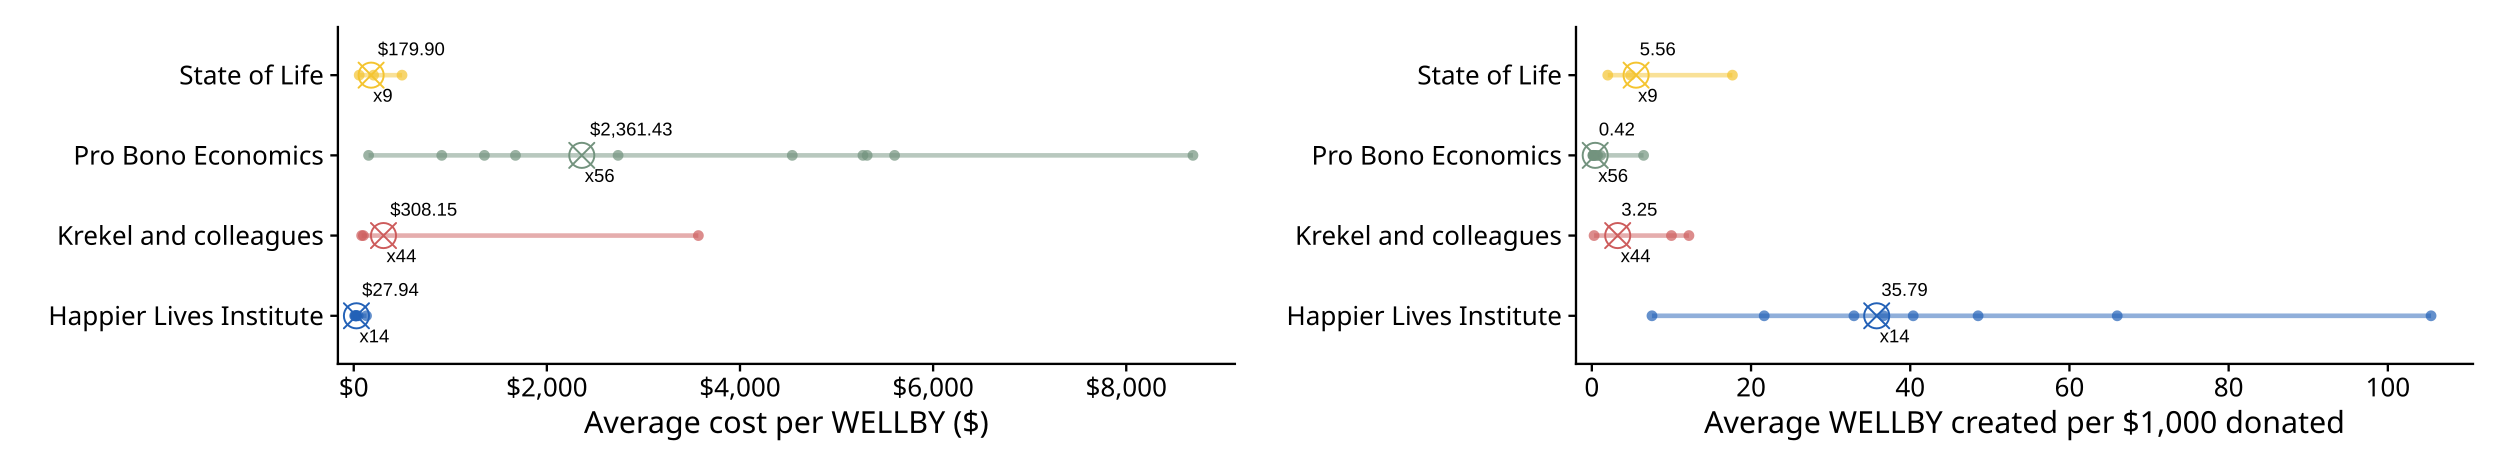
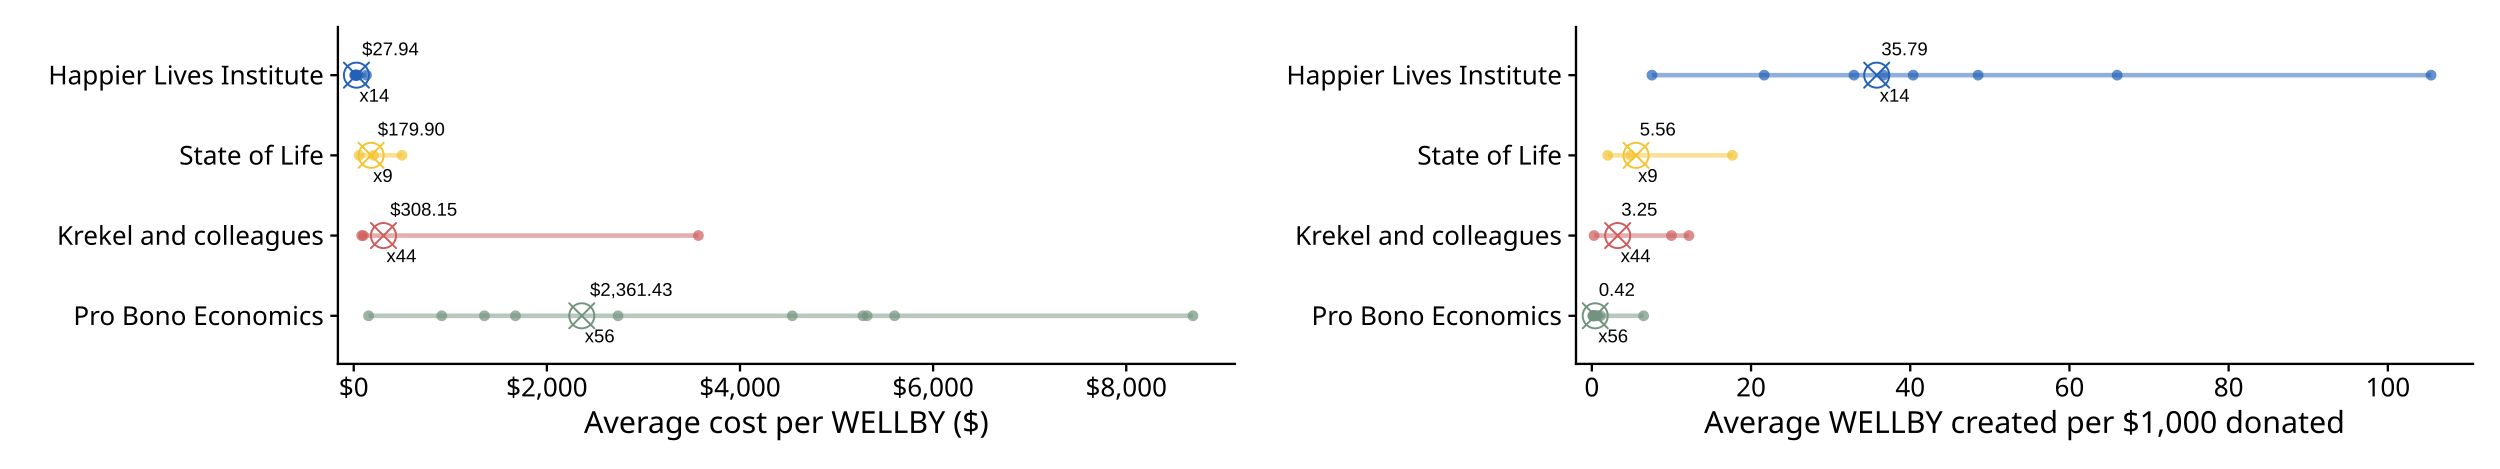
<svg xmlns="http://www.w3.org/2000/svg" role="img" aria-labelledby="evaluators_double-title" width="100%" viewBox="0 0 1152.00 216.00">
  <g class="svglite">
    <defs>
      <style type="text/css">
    .svglite line, .svglite polyline, .svglite polygon, .svglite path, .svglite rect, .svglite circle {
      fill: none;
      stroke: #000000;
      stroke-linecap: round;
      stroke-linejoin: round;
      stroke-miterlimit: 10.00;
    }
    .svglite text {
      white-space: pre;
    }
    .svglite g.glyphgroup path {
      fill: inherit;
      stroke: none;
    }
  </style>
    </defs>
    <rect width="100%" height="100%" style="stroke: none; fill: #FFFFFF;" />
    <defs>
      <clipPath id="cpMC4wMHwxMTUyLjAwfDAuMDB8MjE2LjAw">
        <rect x="0.00" y="0.00" width="1152.00" height="216.00" />
      </clipPath>
    </defs>
    <g clip-path="url(#cpMC4wMHwxMTUyLjAwfDAuMDB8MjE2LjAw)">
      <rect x="0.00" y="0.00" width="1152.00" height="216.00" style="stroke-width: 1.07; stroke: #FFFFFF; fill: #FFFFFF;" />
    </g>
    <defs>
      <clipPath id="cpMTU1LjcwfDExMzkuNTV8MTIuNDV8MTY3LjY5">
        <rect x="155.70" y="12.45" width="983.85" height="155.24" />
      </clipPath>
    </defs>
    <g clip-path="url(#cpMTU1LjcwfDExMzkuNTV8MTIuNDV8MTY3LjY5)">
</g>
    <g clip-path="url(#cpMC4wMHwxMTUyLjAwfDAuMDB8MjE2LjAw)">
</g>
    <defs>
      <clipPath id="cpNS40OHw1NzYuMDB8NS40OHwyMTAuNTI=">
        <rect x="5.48" y="5.48" width="570.52" height="205.04" />
      </clipPath>
    </defs>
    <g clip-path="url(#cpNS40OHw1NzYuMDB8NS40OHwyMTAuNTI=)">
      <rect x="5.48" y="5.48" width="570.52" height="205.04" style="stroke-width: 1.07; stroke: none; fill: #FFFFFF;" />
    </g>
    <g clip-path="url(#cpMC4wMHwxMTUyLjAwfDAuMDB8MjE2LjAw)">
</g>
    <defs>
      <clipPath id="cpNTc2LjAwfDExNDYuNTJ8NS40OHwyMTAuNTI=">
        <rect x="576.00" y="5.48" width="570.52" height="205.04" />
      </clipPath>
    </defs>
    <g clip-path="url(#cpNTc2LjAwfDExNDYuNTJ8NS40OHwyMTAuNTI=)">
      <rect x="576.00" y="5.48" width="570.52" height="205.04" style="stroke-width: 1.07; stroke: none; fill: #FFFFFF;" />
    </g>
    <g clip-path="url(#cpMC4wMHwxMTUyLjAwfDAuMDB8MjE2LjAw)">
</g>
    <defs>
      <clipPath id="cpMTU1LjcwfDU2OS4wM3wxMi40NXwxNjcuNjk=">
        <rect x="155.70" y="12.45" width="413.33" height="155.24" />
      </clipPath>
    </defs>
    <g clip-path="url(#cpMTU1LjcwfDU2OS4wM3wxMi40NXwxNjcuNjk=)">
      <rect x="155.70" y="12.45" width="413.33" height="155.24" style="stroke-width: 1.07; stroke: none; fill: #FFFFFF;" />
-       <circle cx="163.42" cy="145.52" r="2.49" style="stroke-width: 0.90; stroke: none; fill: #2361B7; fill-opacity: 0.70;" />
-       <circle cx="163.68" cy="145.52" r="2.49" style="stroke-width: 0.90; stroke: none; fill: #2361B7; fill-opacity: 0.70;" />
-       <circle cx="163.92" cy="145.52" r="2.49" style="stroke-width: 0.90; stroke: none; fill: #2361B7; fill-opacity: 0.70;" />
-       <circle cx="164.10" cy="145.52" r="2.49" style="stroke-width: 0.90; stroke: none; fill: #2361B7; fill-opacity: 0.70;" />
-       <circle cx="164.22" cy="145.52" r="2.49" style="stroke-width: 0.90; stroke: none; fill: #2361B7; fill-opacity: 0.70;" />
-       <circle cx="164.35" cy="145.52" r="2.49" style="stroke-width: 0.90; stroke: none; fill: #2361B7; fill-opacity: 0.70;" />
-       <circle cx="165.06" cy="145.52" r="2.49" style="stroke-width: 0.90; stroke: none; fill: #2361B7; fill-opacity: 0.70;" />
-       <circle cx="165.52" cy="34.63" r="2.49" style="stroke-width: 0.90; stroke: none; fill: #F4C430; fill-opacity: 0.70;" />
+       <circle cx="163.42" cy="34.63" r="2.49" style="stroke-width: 0.90; stroke: none; fill: #2361B7; fill-opacity: 0.70;" />
+       <circle cx="163.68" cy="34.63" r="2.49" style="stroke-width: 0.90; stroke: none; fill: #2361B7; fill-opacity: 0.70;" />
+       <circle cx="163.92" cy="34.63" r="2.49" style="stroke-width: 0.90; stroke: none; fill: #2361B7; fill-opacity: 0.70;" />
+       <circle cx="164.10" cy="34.63" r="2.49" style="stroke-width: 0.90; stroke: none; fill: #2361B7; fill-opacity: 0.70;" />
+       <circle cx="164.22" cy="34.63" r="2.49" style="stroke-width: 0.90; stroke: none; fill: #2361B7; fill-opacity: 0.70;" />
+       <circle cx="164.35" cy="34.63" r="2.49" style="stroke-width: 0.90; stroke: none; fill: #2361B7; fill-opacity: 0.70;" />
+       <circle cx="165.06" cy="34.63" r="2.49" style="stroke-width: 0.90; stroke: none; fill: #2361B7; fill-opacity: 0.70;" />
+       <circle cx="165.52" cy="71.59" r="2.49" style="stroke-width: 0.90; stroke: none; fill: #F4C430; fill-opacity: 0.70;" />
      <circle cx="166.65" cy="108.55" r="2.49" style="stroke-width: 0.90; stroke: none; fill: #CD5C5C; fill-opacity: 0.70;" />
      <circle cx="167.45" cy="108.55" r="2.49" style="stroke-width: 0.90; stroke: none; fill: #CD5C5C; fill-opacity: 0.70;" />
-       <circle cx="168.89" cy="145.52" r="2.49" style="stroke-width: 0.90; stroke: none; fill: #2361B7; fill-opacity: 0.70;" />
-       <circle cx="169.85" cy="71.59" r="2.49" style="stroke-width: 0.90; stroke: none; fill: #73937E; fill-opacity: 0.70;" />
-       <circle cx="172.15" cy="34.63" r="2.49" style="stroke-width: 0.90; stroke: none; fill: #F4C430; fill-opacity: 0.70;" />
-       <circle cx="185.25" cy="34.63" r="2.49" style="stroke-width: 0.90; stroke: none; fill: #F4C430; fill-opacity: 0.70;" />
-       <circle cx="203.56" cy="71.59" r="2.49" style="stroke-width: 0.90; stroke: none; fill: #73937E; fill-opacity: 0.70;" />
-       <circle cx="223.22" cy="71.59" r="2.49" style="stroke-width: 0.90; stroke: none; fill: #73937E; fill-opacity: 0.70;" />
-       <circle cx="237.53" cy="71.59" r="2.49" style="stroke-width: 0.90; stroke: none; fill: #73937E; fill-opacity: 0.70;" />
-       <circle cx="284.81" cy="71.59" r="2.49" style="stroke-width: 0.90; stroke: none; fill: #73937E; fill-opacity: 0.70;" />
+       <circle cx="168.89" cy="34.63" r="2.49" style="stroke-width: 0.90; stroke: none; fill: #2361B7; fill-opacity: 0.70;" />
+       <circle cx="169.85" cy="145.52" r="2.49" style="stroke-width: 0.90; stroke: none; fill: #73937E; fill-opacity: 0.70;" />
+       <circle cx="172.15" cy="71.59" r="2.49" style="stroke-width: 0.90; stroke: none; fill: #F4C430; fill-opacity: 0.70;" />
+       <circle cx="185.25" cy="71.59" r="2.49" style="stroke-width: 0.90; stroke: none; fill: #F4C430; fill-opacity: 0.70;" />
+       <circle cx="203.56" cy="145.52" r="2.49" style="stroke-width: 0.90; stroke: none; fill: #73937E; fill-opacity: 0.70;" />
+       <circle cx="223.22" cy="145.52" r="2.49" style="stroke-width: 0.90; stroke: none; fill: #73937E; fill-opacity: 0.70;" />
+       <circle cx="237.53" cy="145.52" r="2.49" style="stroke-width: 0.90; stroke: none; fill: #73937E; fill-opacity: 0.70;" />
+       <circle cx="284.81" cy="145.52" r="2.49" style="stroke-width: 0.90; stroke: none; fill: #73937E; fill-opacity: 0.70;" />
      <circle cx="321.81" cy="108.55" r="2.49" style="stroke-width: 0.90; stroke: none; fill: #CD5C5C; fill-opacity: 0.70;" />
-       <circle cx="365.07" cy="71.59" r="2.49" style="stroke-width: 0.90; stroke: none; fill: #73937E; fill-opacity: 0.70;" />
-       <circle cx="397.64" cy="71.59" r="2.49" style="stroke-width: 0.90; stroke: none; fill: #73937E; fill-opacity: 0.70;" />
-       <circle cx="399.58" cy="71.59" r="2.49" style="stroke-width: 0.90; stroke: none; fill: #73937E; fill-opacity: 0.70;" />
-       <circle cx="412.23" cy="71.59" r="2.49" style="stroke-width: 0.90; stroke: none; fill: #73937E; fill-opacity: 0.70;" />
-       <circle cx="549.71" cy="71.59" r="2.49" style="stroke-width: 0.90; stroke: none; fill: #73937E; fill-opacity: 0.70;" />
-       <line x1="163.42" y1="145.52" x2="168.89" y2="145.52" style="stroke-width: 2.13; stroke: #2361B7; stroke-opacity: 0.50; stroke-linecap: butt;" />
-       <line x1="165.52" y1="34.63" x2="185.25" y2="34.63" style="stroke-width: 2.13; stroke: #F4C430; stroke-opacity: 0.50; stroke-linecap: butt;" />
+       <circle cx="365.07" cy="145.52" r="2.49" style="stroke-width: 0.90; stroke: none; fill: #73937E; fill-opacity: 0.70;" />
+       <circle cx="397.64" cy="145.52" r="2.49" style="stroke-width: 0.90; stroke: none; fill: #73937E; fill-opacity: 0.70;" />
+       <circle cx="399.58" cy="145.52" r="2.49" style="stroke-width: 0.90; stroke: none; fill: #73937E; fill-opacity: 0.70;" />
+       <circle cx="412.23" cy="145.52" r="2.49" style="stroke-width: 0.90; stroke: none; fill: #73937E; fill-opacity: 0.70;" />
+       <circle cx="549.71" cy="145.52" r="2.49" style="stroke-width: 0.90; stroke: none; fill: #73937E; fill-opacity: 0.70;" />
+       <line x1="163.42" y1="34.63" x2="168.89" y2="34.63" style="stroke-width: 2.13; stroke: #2361B7; stroke-opacity: 0.50; stroke-linecap: butt;" />
+       <line x1="165.52" y1="71.59" x2="185.25" y2="71.59" style="stroke-width: 2.13; stroke: #F4C430; stroke-opacity: 0.50; stroke-linecap: butt;" />
      <line x1="166.65" y1="108.55" x2="321.81" y2="108.55" style="stroke-width: 2.13; stroke: #CD5C5C; stroke-opacity: 0.50; stroke-linecap: butt;" />
-       <line x1="169.85" y1="71.59" x2="549.71" y2="71.59" style="stroke-width: 2.13; stroke: #73937E; stroke-opacity: 0.50; stroke-linecap: butt;" />
-       <circle cx="164.25" cy="145.52" r="5.79" style="stroke-width: 0.90; stroke: #2361B7;" />
-       <line x1="158.46" y1="151.30" x2="170.03" y2="139.73" style="stroke-width: 0.90; stroke: #2361B7;" />
-       <line x1="158.46" y1="139.73" x2="170.03" y2="151.30" style="stroke-width: 0.90; stroke: #2361B7;" />
-       <circle cx="171.01" cy="34.63" r="5.79" style="stroke-width: 0.90; stroke: #F4C430;" />
-       <line x1="165.22" y1="40.42" x2="176.79" y2="28.84" style="stroke-width: 0.90; stroke: #F4C430;" />
-       <line x1="165.22" y1="28.84" x2="176.79" y2="40.42" style="stroke-width: 0.90; stroke: #F4C430;" />
+       <line x1="169.85" y1="145.52" x2="549.71" y2="145.52" style="stroke-width: 2.13; stroke: #73937E; stroke-opacity: 0.50; stroke-linecap: butt;" />
+       <circle cx="164.25" cy="34.63" r="5.79" style="stroke-width: 0.90; stroke: #2361B7;" />
+       <line x1="158.46" y1="40.42" x2="170.03" y2="28.84" style="stroke-width: 0.90; stroke: #2361B7;" />
+       <line x1="158.46" y1="28.84" x2="170.03" y2="40.42" style="stroke-width: 0.90; stroke: #2361B7;" />
+       <circle cx="171.01" cy="71.59" r="5.79" style="stroke-width: 0.90; stroke: #F4C430;" />
+       <line x1="165.22" y1="77.38" x2="176.79" y2="65.81" style="stroke-width: 0.90; stroke: #F4C430;" />
+       <line x1="165.22" y1="65.81" x2="176.79" y2="77.38" style="stroke-width: 0.90; stroke: #F4C430;" />
      <circle cx="176.71" cy="108.55" r="5.79" style="stroke-width: 0.90; stroke: #CD5C5C;" />
      <line x1="170.93" y1="114.34" x2="182.50" y2="102.77" style="stroke-width: 0.90; stroke: #CD5C5C;" />
      <line x1="170.93" y1="102.77" x2="182.50" y2="114.34" style="stroke-width: 0.90; stroke: #CD5C5C;" />
-       <circle cx="268.08" cy="71.59" r="5.79" style="stroke-width: 0.90; stroke: #73937E;" />
-       <line x1="262.29" y1="77.38" x2="273.86" y2="65.81" style="stroke-width: 0.90; stroke: #73937E;" />
-       <line x1="262.29" y1="65.81" x2="273.86" y2="77.38" style="stroke-width: 0.90; stroke: #73937E;" />
-       <text x="166.86" y="136.35" style="font-size: 8.54px; font-family: &quot;Arial&quot;;" textLength="26.12px" lengthAdjust="spacingAndGlyphs">$27.94</text>
-       <text x="174.10" y="25.46" style="font-size: 8.54px; font-family: &quot;Arial&quot;;" textLength="30.88px" lengthAdjust="spacingAndGlyphs">$179.90</text>
+       <circle cx="268.08" cy="145.52" r="5.79" style="stroke-width: 0.90; stroke: #73937E;" />
+       <line x1="262.29" y1="151.30" x2="273.86" y2="139.73" style="stroke-width: 0.90; stroke: #73937E;" />
+       <line x1="262.29" y1="139.73" x2="273.86" y2="151.30" style="stroke-width: 0.90; stroke: #73937E;" />
+       <text x="166.86" y="25.46" style="font-size: 8.54px; font-family: &quot;Arial&quot;;" textLength="26.12px" lengthAdjust="spacingAndGlyphs">$27.94</text>
+       <text x="174.10" y="62.42" style="font-size: 8.54px; font-family: &quot;Arial&quot;;" textLength="30.88px" lengthAdjust="spacingAndGlyphs">$179.90</text>
      <text x="179.80" y="99.38" style="font-size: 8.54px; font-family: &quot;Arial&quot;;" textLength="30.88px" lengthAdjust="spacingAndGlyphs">$308.15</text>
-       <text x="271.88" y="62.42" style="font-size: 8.54px; font-family: &quot;Arial&quot;;" textLength="38.00px" lengthAdjust="spacingAndGlyphs">$2,361.43</text>
-       <text x="165.62" y="157.74" style="font-size: 8.54px; font-family: &quot;Arial&quot;;" textLength="13.77px" lengthAdjust="spacingAndGlyphs">x14</text>
-       <text x="171.91" y="46.86" style="font-size: 8.54px; font-family: &quot;Arial&quot;;" textLength="9.02px" lengthAdjust="spacingAndGlyphs">x9</text>
+       <text x="271.88" y="136.35" style="font-size: 8.54px; font-family: &quot;Arial&quot;;" textLength="38.00px" lengthAdjust="spacingAndGlyphs">$2,361.43</text>
+       <text x="165.62" y="46.86" style="font-size: 8.54px; font-family: &quot;Arial&quot;;" textLength="13.77px" lengthAdjust="spacingAndGlyphs">x14</text>
+       <text x="171.91" y="83.82" style="font-size: 8.54px; font-family: &quot;Arial&quot;;" textLength="9.02px" lengthAdjust="spacingAndGlyphs">x9</text>
      <text x="178.09" y="120.78" style="font-size: 8.54px; font-family: &quot;Arial&quot;;" textLength="13.77px" lengthAdjust="spacingAndGlyphs">x44</text>
-       <text x="269.45" y="83.82" style="font-size: 8.54px; font-family: &quot;Arial&quot;;" textLength="13.77px" lengthAdjust="spacingAndGlyphs">x56</text>
+       <text x="269.45" y="157.74" style="font-size: 8.54px; font-family: &quot;Arial&quot;;" textLength="13.77px" lengthAdjust="spacingAndGlyphs">x56</text>
    </g>
    <g clip-path="url(#cpMC4wMHwxMTUyLjAwfDAuMDB8MjE2LjAw)">
      <polyline points="155.70,167.69 155.70,12.45 " style="stroke-width: 1.07; stroke-linecap: square;" />
-       <text x="149.22" y="149.76" text-anchor="end" style="font-size: 12.00px; font-family: &quot;Avenir&quot;;" textLength="119.34px" lengthAdjust="spacingAndGlyphs">Happier Lives Institute</text>
+       <text x="149.22" y="149.76" text-anchor="end" style="font-size: 12.00px; font-family: &quot;Avenir&quot;;" textLength="110.67px" lengthAdjust="spacingAndGlyphs">Pro Bono Economics</text>
      <text x="149.22" y="112.80" text-anchor="end" style="font-size: 12.00px; font-family: &quot;Avenir&quot;;" textLength="117.58px" lengthAdjust="spacingAndGlyphs">Krekel and colleagues</text>
-       <text x="149.22" y="75.84" text-anchor="end" style="font-size: 12.00px; font-family: &quot;Avenir&quot;;" textLength="110.67px" lengthAdjust="spacingAndGlyphs">Pro Bono Economics</text>
-       <text x="149.22" y="38.88" text-anchor="end" style="font-size: 12.00px; font-family: &quot;Avenir&quot;;" textLength="63.98px" lengthAdjust="spacingAndGlyphs">State of Life</text>
+       <text x="149.22" y="75.84" text-anchor="end" style="font-size: 12.00px; font-family: &quot;Avenir&quot;;" textLength="63.98px" lengthAdjust="spacingAndGlyphs">State of Life</text>
+       <text x="149.22" y="38.88" text-anchor="end" style="font-size: 12.00px; font-family: &quot;Avenir&quot;;" textLength="119.34px" lengthAdjust="spacingAndGlyphs">Happier Lives Institute</text>
      <polyline points="152.21,145.52 155.70,145.52 " style="stroke-width: 1.07; stroke-linecap: butt;" />
      <polyline points="152.21,108.55 155.70,108.55 " style="stroke-width: 1.07; stroke-linecap: butt;" />
      <polyline points="152.21,71.59 155.70,71.59 " style="stroke-width: 1.07; stroke-linecap: butt;" />
      <polyline points="152.21,34.63 155.70,34.63 " style="stroke-width: 1.07; stroke-linecap: butt;" />
      <polyline points="155.70,167.69 569.03,167.69 " style="stroke-width: 1.07; stroke-linecap: square;" />
      <polyline points="163.00,171.18 163.00,167.69 " style="stroke-width: 1.07; stroke-linecap: butt;" />
      <polyline points="251.99,171.18 251.99,167.69 " style="stroke-width: 1.07; stroke-linecap: butt;" />
      <polyline points="340.99,171.18 340.99,167.69 " style="stroke-width: 1.07; stroke-linecap: butt;" />
      <polyline points="429.98,171.18 429.98,167.69 " style="stroke-width: 1.07; stroke-linecap: butt;" />
      <polyline points="518.97,171.18 518.97,167.69 " style="stroke-width: 1.07; stroke-linecap: butt;" />
      <text x="163.00" y="182.66" text-anchor="middle" style="font-size: 12.00px; font-family: &quot;Avenir&quot;;" textLength="13.34px" lengthAdjust="spacingAndGlyphs">$0</text>
      <text x="251.99" y="182.66" text-anchor="middle" style="font-size: 12.00px; font-family: &quot;Avenir&quot;;" textLength="36.70px" lengthAdjust="spacingAndGlyphs">$2,000</text>
      <text x="340.99" y="182.66" text-anchor="middle" style="font-size: 12.00px; font-family: &quot;Avenir&quot;;" textLength="36.70px" lengthAdjust="spacingAndGlyphs">$4,000</text>
      <text x="429.98" y="182.66" text-anchor="middle" style="font-size: 12.00px; font-family: &quot;Avenir&quot;;" textLength="36.70px" lengthAdjust="spacingAndGlyphs">$6,000</text>
      <text x="518.97" y="182.66" text-anchor="middle" style="font-size: 12.00px; font-family: &quot;Avenir&quot;;" textLength="36.70px" lengthAdjust="spacingAndGlyphs">$8,000</text>
      <text x="362.36" y="199.51" text-anchor="middle" style="font-size: 14.00px; font-family: &quot;Avenir&quot;;" textLength="181.73px" lengthAdjust="spacingAndGlyphs">Average cost per WELLBY ($)</text>
    </g>
    <defs>
      <clipPath id="cpNzI2LjIyfDExMzkuNTV8MTIuNDV8MTY3LjY5">
        <rect x="726.22" y="12.45" width="413.33" height="155.24" />
      </clipPath>
    </defs>
    <g clip-path="url(#cpNzI2LjIyfDExMzkuNTV8MTIuNDV8MTY3LjY5)">
      <rect x="726.22" y="12.45" width="413.33" height="155.24" style="stroke-width: 1.07; stroke: none; fill: #FFFFFF;" />
-       <circle cx="1120.23" cy="145.52" r="2.49" style="stroke-width: 0.90; stroke: none; fill: #2361B7; fill-opacity: 0.70;" />
-       <circle cx="975.61" cy="145.52" r="2.49" style="stroke-width: 0.90; stroke: none; fill: #2361B7; fill-opacity: 0.70;" />
-       <circle cx="911.50" cy="145.52" r="2.49" style="stroke-width: 0.90; stroke: none; fill: #2361B7; fill-opacity: 0.70;" />
-       <circle cx="881.61" cy="145.52" r="2.49" style="stroke-width: 0.90; stroke: none; fill: #2361B7; fill-opacity: 0.70;" />
-       <circle cx="867.93" cy="145.52" r="2.49" style="stroke-width: 0.90; stroke: none; fill: #2361B7; fill-opacity: 0.70;" />
-       <circle cx="854.30" cy="145.52" r="2.49" style="stroke-width: 0.90; stroke: none; fill: #2361B7; fill-opacity: 0.70;" />
-       <circle cx="812.94" cy="145.52" r="2.49" style="stroke-width: 0.90; stroke: none; fill: #2361B7; fill-opacity: 0.70;" />
-       <circle cx="798.30" cy="34.63" r="2.49" style="stroke-width: 0.90; stroke: none; fill: #F4C430; fill-opacity: 0.70;" />
+       <circle cx="1120.23" cy="34.63" r="2.49" style="stroke-width: 0.90; stroke: none; fill: #2361B7; fill-opacity: 0.70;" />
+       <circle cx="975.61" cy="34.63" r="2.49" style="stroke-width: 0.90; stroke: none; fill: #2361B7; fill-opacity: 0.70;" />
+       <circle cx="911.50" cy="34.63" r="2.49" style="stroke-width: 0.90; stroke: none; fill: #2361B7; fill-opacity: 0.70;" />
+       <circle cx="881.61" cy="34.63" r="2.49" style="stroke-width: 0.90; stroke: none; fill: #2361B7; fill-opacity: 0.70;" />
+       <circle cx="867.93" cy="34.63" r="2.49" style="stroke-width: 0.90; stroke: none; fill: #2361B7; fill-opacity: 0.70;" />
+       <circle cx="854.30" cy="34.63" r="2.49" style="stroke-width: 0.90; stroke: none; fill: #2361B7; fill-opacity: 0.70;" />
+       <circle cx="812.94" cy="34.63" r="2.49" style="stroke-width: 0.90; stroke: none; fill: #2361B7; fill-opacity: 0.70;" />
+       <circle cx="798.30" cy="71.59" r="2.49" style="stroke-width: 0.90; stroke: none; fill: #F4C430; fill-opacity: 0.70;" />
      <circle cx="778.26" cy="108.55" r="2.49" style="stroke-width: 0.90; stroke: none; fill: #CD5C5C; fill-opacity: 0.70;" />
      <circle cx="770.20" cy="108.55" r="2.49" style="stroke-width: 0.90; stroke: none; fill: #CD5C5C; fill-opacity: 0.70;" />
-       <circle cx="761.23" cy="145.52" r="2.49" style="stroke-width: 0.90; stroke: none; fill: #2361B7; fill-opacity: 0.70;" />
-       <circle cx="757.37" cy="71.59" r="2.49" style="stroke-width: 0.90; stroke: none; fill: #73937E; fill-opacity: 0.70;" />
-       <circle cx="751.36" cy="34.63" r="2.49" style="stroke-width: 0.90; stroke: none; fill: #F4C430; fill-opacity: 0.70;" />
-       <circle cx="740.86" cy="34.63" r="2.49" style="stroke-width: 0.90; stroke: none; fill: #F4C430; fill-opacity: 0.70;" />
-       <circle cx="737.55" cy="71.59" r="2.49" style="stroke-width: 0.90; stroke: none; fill: #73937E; fill-opacity: 0.70;" />
-       <circle cx="736.23" cy="71.59" r="2.49" style="stroke-width: 0.90; stroke: none; fill: #73937E; fill-opacity: 0.70;" />
-       <circle cx="735.71" cy="71.59" r="2.49" style="stroke-width: 0.90; stroke: none; fill: #73937E; fill-opacity: 0.70;" />
-       <circle cx="734.86" cy="71.59" r="2.49" style="stroke-width: 0.90; stroke: none; fill: #73937E; fill-opacity: 0.70;" />
+       <circle cx="761.23" cy="34.63" r="2.49" style="stroke-width: 0.90; stroke: none; fill: #2361B7; fill-opacity: 0.70;" />
+       <circle cx="757.37" cy="145.52" r="2.49" style="stroke-width: 0.90; stroke: none; fill: #73937E; fill-opacity: 0.70;" />
+       <circle cx="751.36" cy="71.59" r="2.49" style="stroke-width: 0.90; stroke: none; fill: #F4C430; fill-opacity: 0.70;" />
+       <circle cx="740.86" cy="71.59" r="2.49" style="stroke-width: 0.90; stroke: none; fill: #F4C430; fill-opacity: 0.70;" />
+       <circle cx="737.55" cy="145.52" r="2.49" style="stroke-width: 0.90; stroke: none; fill: #73937E; fill-opacity: 0.70;" />
+       <circle cx="736.23" cy="145.52" r="2.49" style="stroke-width: 0.90; stroke: none; fill: #73937E; fill-opacity: 0.70;" />
+       <circle cx="735.71" cy="145.52" r="2.49" style="stroke-width: 0.90; stroke: none; fill: #73937E; fill-opacity: 0.70;" />
+       <circle cx="734.86" cy="145.52" r="2.49" style="stroke-width: 0.90; stroke: none; fill: #73937E; fill-opacity: 0.70;" />
      <circle cx="734.55" cy="108.55" r="2.49" style="stroke-width: 0.90; stroke: none; fill: #CD5C5C; fill-opacity: 0.70;" />
-       <circle cx="734.33" cy="71.59" r="2.49" style="stroke-width: 0.90; stroke: none; fill: #73937E; fill-opacity: 0.70;" />
-       <circle cx="734.22" cy="71.59" r="2.49" style="stroke-width: 0.90; stroke: none; fill: #73937E; fill-opacity: 0.70;" />
-       <circle cx="734.21" cy="71.59" r="2.49" style="stroke-width: 0.90; stroke: none; fill: #73937E; fill-opacity: 0.70;" />
-       <circle cx="734.18" cy="71.59" r="2.49" style="stroke-width: 0.90; stroke: none; fill: #73937E; fill-opacity: 0.70;" />
-       <circle cx="733.95" cy="71.59" r="2.49" style="stroke-width: 0.90; stroke: none; fill: #73937E; fill-opacity: 0.70;" />
-       <line x1="761.23" y1="145.52" x2="1120.23" y2="145.52" style="stroke-width: 2.13; stroke: #2361B7; stroke-opacity: 0.50; stroke-linecap: butt;" />
-       <line x1="740.86" y1="34.63" x2="798.30" y2="34.63" style="stroke-width: 2.13; stroke: #F4C430; stroke-opacity: 0.50; stroke-linecap: butt;" />
+       <circle cx="734.33" cy="145.52" r="2.49" style="stroke-width: 0.90; stroke: none; fill: #73937E; fill-opacity: 0.70;" />
+       <circle cx="734.22" cy="145.52" r="2.49" style="stroke-width: 0.90; stroke: none; fill: #73937E; fill-opacity: 0.70;" />
+       <circle cx="734.21" cy="145.52" r="2.49" style="stroke-width: 0.90; stroke: none; fill: #73937E; fill-opacity: 0.70;" />
+       <circle cx="734.18" cy="145.52" r="2.49" style="stroke-width: 0.90; stroke: none; fill: #73937E; fill-opacity: 0.70;" />
+       <circle cx="733.95" cy="145.52" r="2.49" style="stroke-width: 0.90; stroke: none; fill: #73937E; fill-opacity: 0.70;" />
+       <line x1="761.23" y1="34.63" x2="1120.23" y2="34.63" style="stroke-width: 2.13; stroke: #2361B7; stroke-opacity: 0.50; stroke-linecap: butt;" />
+       <line x1="740.86" y1="71.59" x2="798.30" y2="71.59" style="stroke-width: 2.13; stroke: #F4C430; stroke-opacity: 0.50; stroke-linecap: butt;" />
      <line x1="734.55" y1="108.55" x2="778.26" y2="108.55" style="stroke-width: 2.13; stroke: #CD5C5C; stroke-opacity: 0.50; stroke-linecap: butt;" />
-       <line x1="733.95" y1="71.59" x2="757.37" y2="71.59" style="stroke-width: 2.13; stroke: #73937E; stroke-opacity: 0.50; stroke-linecap: butt;" />
-       <circle cx="864.78" cy="145.52" r="5.79" style="stroke-width: 0.90; stroke: #2361B7;" />
-       <line x1="859.00" y1="151.30" x2="870.57" y2="139.73" style="stroke-width: 0.90; stroke: #2361B7;" />
-       <line x1="859.00" y1="139.73" x2="870.57" y2="151.30" style="stroke-width: 0.90; stroke: #2361B7;" />
-       <circle cx="753.91" cy="34.63" r="5.79" style="stroke-width: 0.90; stroke: #F4C430;" />
-       <line x1="748.13" y1="40.42" x2="759.70" y2="28.84" style="stroke-width: 0.90; stroke: #F4C430;" />
-       <line x1="748.13" y1="28.84" x2="759.70" y2="40.42" style="stroke-width: 0.90; stroke: #F4C430;" />
+       <line x1="733.95" y1="145.52" x2="757.37" y2="145.52" style="stroke-width: 2.13; stroke: #73937E; stroke-opacity: 0.50; stroke-linecap: butt;" />
+       <circle cx="864.78" cy="34.63" r="5.79" style="stroke-width: 0.90; stroke: #2361B7;" />
+       <line x1="859.00" y1="40.42" x2="870.57" y2="28.84" style="stroke-width: 0.90; stroke: #2361B7;" />
+       <line x1="859.00" y1="28.84" x2="870.57" y2="40.42" style="stroke-width: 0.90; stroke: #2361B7;" />
+       <circle cx="753.91" cy="71.59" r="5.79" style="stroke-width: 0.90; stroke: #F4C430;" />
+       <line x1="748.13" y1="77.38" x2="759.70" y2="65.81" style="stroke-width: 0.90; stroke: #F4C430;" />
+       <line x1="748.13" y1="65.81" x2="759.70" y2="77.38" style="stroke-width: 0.90; stroke: #F4C430;" />
      <circle cx="745.43" cy="108.55" r="5.79" style="stroke-width: 0.90; stroke: #CD5C5C;" />
      <line x1="739.64" y1="114.34" x2="751.21" y2="102.77" style="stroke-width: 0.90; stroke: #CD5C5C;" />
      <line x1="739.64" y1="102.77" x2="751.21" y2="114.34" style="stroke-width: 0.90; stroke: #CD5C5C;" />
-       <circle cx="735.08" cy="71.59" r="5.79" style="stroke-width: 0.90; stroke: #73937E;" />
-       <line x1="729.29" y1="77.38" x2="740.86" y2="65.81" style="stroke-width: 0.90; stroke: #73937E;" />
-       <line x1="729.29" y1="65.81" x2="740.86" y2="77.38" style="stroke-width: 0.90; stroke: #73937E;" />
-       <text x="866.92" y="136.35" style="font-size: 8.54px; font-family: &quot;Arial&quot;;" textLength="21.38px" lengthAdjust="spacingAndGlyphs">35.79</text>
-       <text x="755.57" y="25.46" style="font-size: 8.54px; font-family: &quot;Arial&quot;;" textLength="16.62px" lengthAdjust="spacingAndGlyphs">5.56</text>
+       <circle cx="735.08" cy="145.52" r="5.79" style="stroke-width: 0.90; stroke: #73937E;" />
+       <line x1="729.29" y1="151.30" x2="740.86" y2="139.73" style="stroke-width: 0.90; stroke: #73937E;" />
+       <line x1="729.29" y1="139.73" x2="740.86" y2="151.30" style="stroke-width: 0.90; stroke: #73937E;" />
+       <text x="866.92" y="25.46" style="font-size: 8.54px; font-family: &quot;Arial&quot;;" textLength="21.38px" lengthAdjust="spacingAndGlyphs">35.79</text>
+       <text x="755.57" y="62.42" style="font-size: 8.54px; font-family: &quot;Arial&quot;;" textLength="16.62px" lengthAdjust="spacingAndGlyphs">5.56</text>
      <text x="747.09" y="99.38" style="font-size: 8.54px; font-family: &quot;Arial&quot;;" textLength="16.62px" lengthAdjust="spacingAndGlyphs">3.25</text>
-       <text x="736.74" y="62.42" style="font-size: 8.54px; font-family: &quot;Arial&quot;;" textLength="16.62px" lengthAdjust="spacingAndGlyphs">0.42</text>
-       <text x="866.16" y="157.74" style="font-size: 8.54px; font-family: &quot;Arial&quot;;" textLength="13.77px" lengthAdjust="spacingAndGlyphs">x14</text>
-       <text x="754.81" y="46.86" style="font-size: 8.54px; font-family: &quot;Arial&quot;;" textLength="9.02px" lengthAdjust="spacingAndGlyphs">x9</text>
+       <text x="736.74" y="136.35" style="font-size: 8.54px; font-family: &quot;Arial&quot;;" textLength="16.62px" lengthAdjust="spacingAndGlyphs">0.42</text>
+       <text x="866.16" y="46.86" style="font-size: 8.54px; font-family: &quot;Arial&quot;;" textLength="13.77px" lengthAdjust="spacingAndGlyphs">x14</text>
+       <text x="754.81" y="83.82" style="font-size: 8.54px; font-family: &quot;Arial&quot;;" textLength="9.02px" lengthAdjust="spacingAndGlyphs">x9</text>
      <text x="746.80" y="120.78" style="font-size: 8.54px; font-family: &quot;Arial&quot;;" textLength="13.77px" lengthAdjust="spacingAndGlyphs">x44</text>
-       <text x="736.45" y="83.82" style="font-size: 8.54px; font-family: &quot;Arial&quot;;" textLength="13.77px" lengthAdjust="spacingAndGlyphs">x56</text>
+       <text x="736.45" y="157.74" style="font-size: 8.54px; font-family: &quot;Arial&quot;;" textLength="13.77px" lengthAdjust="spacingAndGlyphs">x56</text>
    </g>
    <g clip-path="url(#cpMC4wMHwxMTUyLjAwfDAuMDB8MjE2LjAw)">
      <polyline points="726.22,167.69 726.22,12.45 " style="stroke-width: 1.07; stroke-linecap: square;" />
-       <text x="719.74" y="149.76" text-anchor="end" style="font-size: 12.00px; font-family: &quot;Avenir&quot;;" textLength="119.34px" lengthAdjust="spacingAndGlyphs">Happier Lives Institute</text>
+       <text x="719.74" y="149.76" text-anchor="end" style="font-size: 12.00px; font-family: &quot;Avenir&quot;;" textLength="110.67px" lengthAdjust="spacingAndGlyphs">Pro Bono Economics</text>
      <text x="719.74" y="112.80" text-anchor="end" style="font-size: 12.00px; font-family: &quot;Avenir&quot;;" textLength="117.58px" lengthAdjust="spacingAndGlyphs">Krekel and colleagues</text>
-       <text x="719.74" y="75.84" text-anchor="end" style="font-size: 12.00px; font-family: &quot;Avenir&quot;;" textLength="110.67px" lengthAdjust="spacingAndGlyphs">Pro Bono Economics</text>
-       <text x="719.74" y="38.88" text-anchor="end" style="font-size: 12.00px; font-family: &quot;Avenir&quot;;" textLength="63.98px" lengthAdjust="spacingAndGlyphs">State of Life</text>
+       <text x="719.74" y="75.84" text-anchor="end" style="font-size: 12.00px; font-family: &quot;Avenir&quot;;" textLength="63.98px" lengthAdjust="spacingAndGlyphs">State of Life</text>
+       <text x="719.74" y="38.88" text-anchor="end" style="font-size: 12.00px; font-family: &quot;Avenir&quot;;" textLength="119.34px" lengthAdjust="spacingAndGlyphs">Happier Lives Institute</text>
      <polyline points="722.73,145.52 726.22,145.52 " style="stroke-width: 1.07; stroke-linecap: butt;" />
      <polyline points="722.73,108.55 726.22,108.55 " style="stroke-width: 1.07; stroke-linecap: butt;" />
      <polyline points="722.73,71.59 726.22,71.59 " style="stroke-width: 1.07; stroke-linecap: butt;" />
      <polyline points="722.73,34.63 726.22,34.63 " style="stroke-width: 1.07; stroke-linecap: butt;" />
      <polyline points="726.22,167.69 1139.55,167.69 " style="stroke-width: 1.07; stroke-linecap: square;" />
      <polyline points="733.52,171.18 733.52,167.69 " style="stroke-width: 1.07; stroke-linecap: butt;" />
      <polyline points="806.88,171.18 806.88,167.69 " style="stroke-width: 1.07; stroke-linecap: butt;" />
      <polyline points="880.24,171.18 880.24,167.69 " style="stroke-width: 1.07; stroke-linecap: butt;" />
      <polyline points="953.60,171.18 953.60,167.69 " style="stroke-width: 1.07; stroke-linecap: butt;" />
      <polyline points="1026.96,171.18 1026.96,167.69 " style="stroke-width: 1.07; stroke-linecap: butt;" />
      <polyline points="1100.32,171.18 1100.32,167.69 " style="stroke-width: 1.07; stroke-linecap: butt;" />
      <text x="733.52" y="182.66" text-anchor="middle" style="font-size: 12.00px; font-family: &quot;Avenir&quot;;" textLength="6.67px" lengthAdjust="spacingAndGlyphs">0</text>
      <text x="806.88" y="182.66" text-anchor="middle" style="font-size: 12.00px; font-family: &quot;Avenir&quot;;" textLength="13.34px" lengthAdjust="spacingAndGlyphs">20</text>
      <text x="880.24" y="182.66" text-anchor="middle" style="font-size: 12.00px; font-family: &quot;Avenir&quot;;" textLength="13.34px" lengthAdjust="spacingAndGlyphs">40</text>
      <text x="953.60" y="182.66" text-anchor="middle" style="font-size: 12.00px; font-family: &quot;Avenir&quot;;" textLength="13.34px" lengthAdjust="spacingAndGlyphs">60</text>
      <text x="1026.96" y="182.66" text-anchor="middle" style="font-size: 12.00px; font-family: &quot;Avenir&quot;;" textLength="13.34px" lengthAdjust="spacingAndGlyphs">80</text>
      <text x="1100.32" y="182.66" text-anchor="middle" style="font-size: 12.00px; font-family: &quot;Avenir&quot;;" textLength="20.02px" lengthAdjust="spacingAndGlyphs">100</text>
      <text x="932.88" y="199.51" text-anchor="middle" style="font-size: 14.00px; font-family: &quot;Avenir&quot;;" textLength="287.72px" lengthAdjust="spacingAndGlyphs">Average WELLBY created per $1,000 donated</text>
    </g>
  </g>
</svg>
